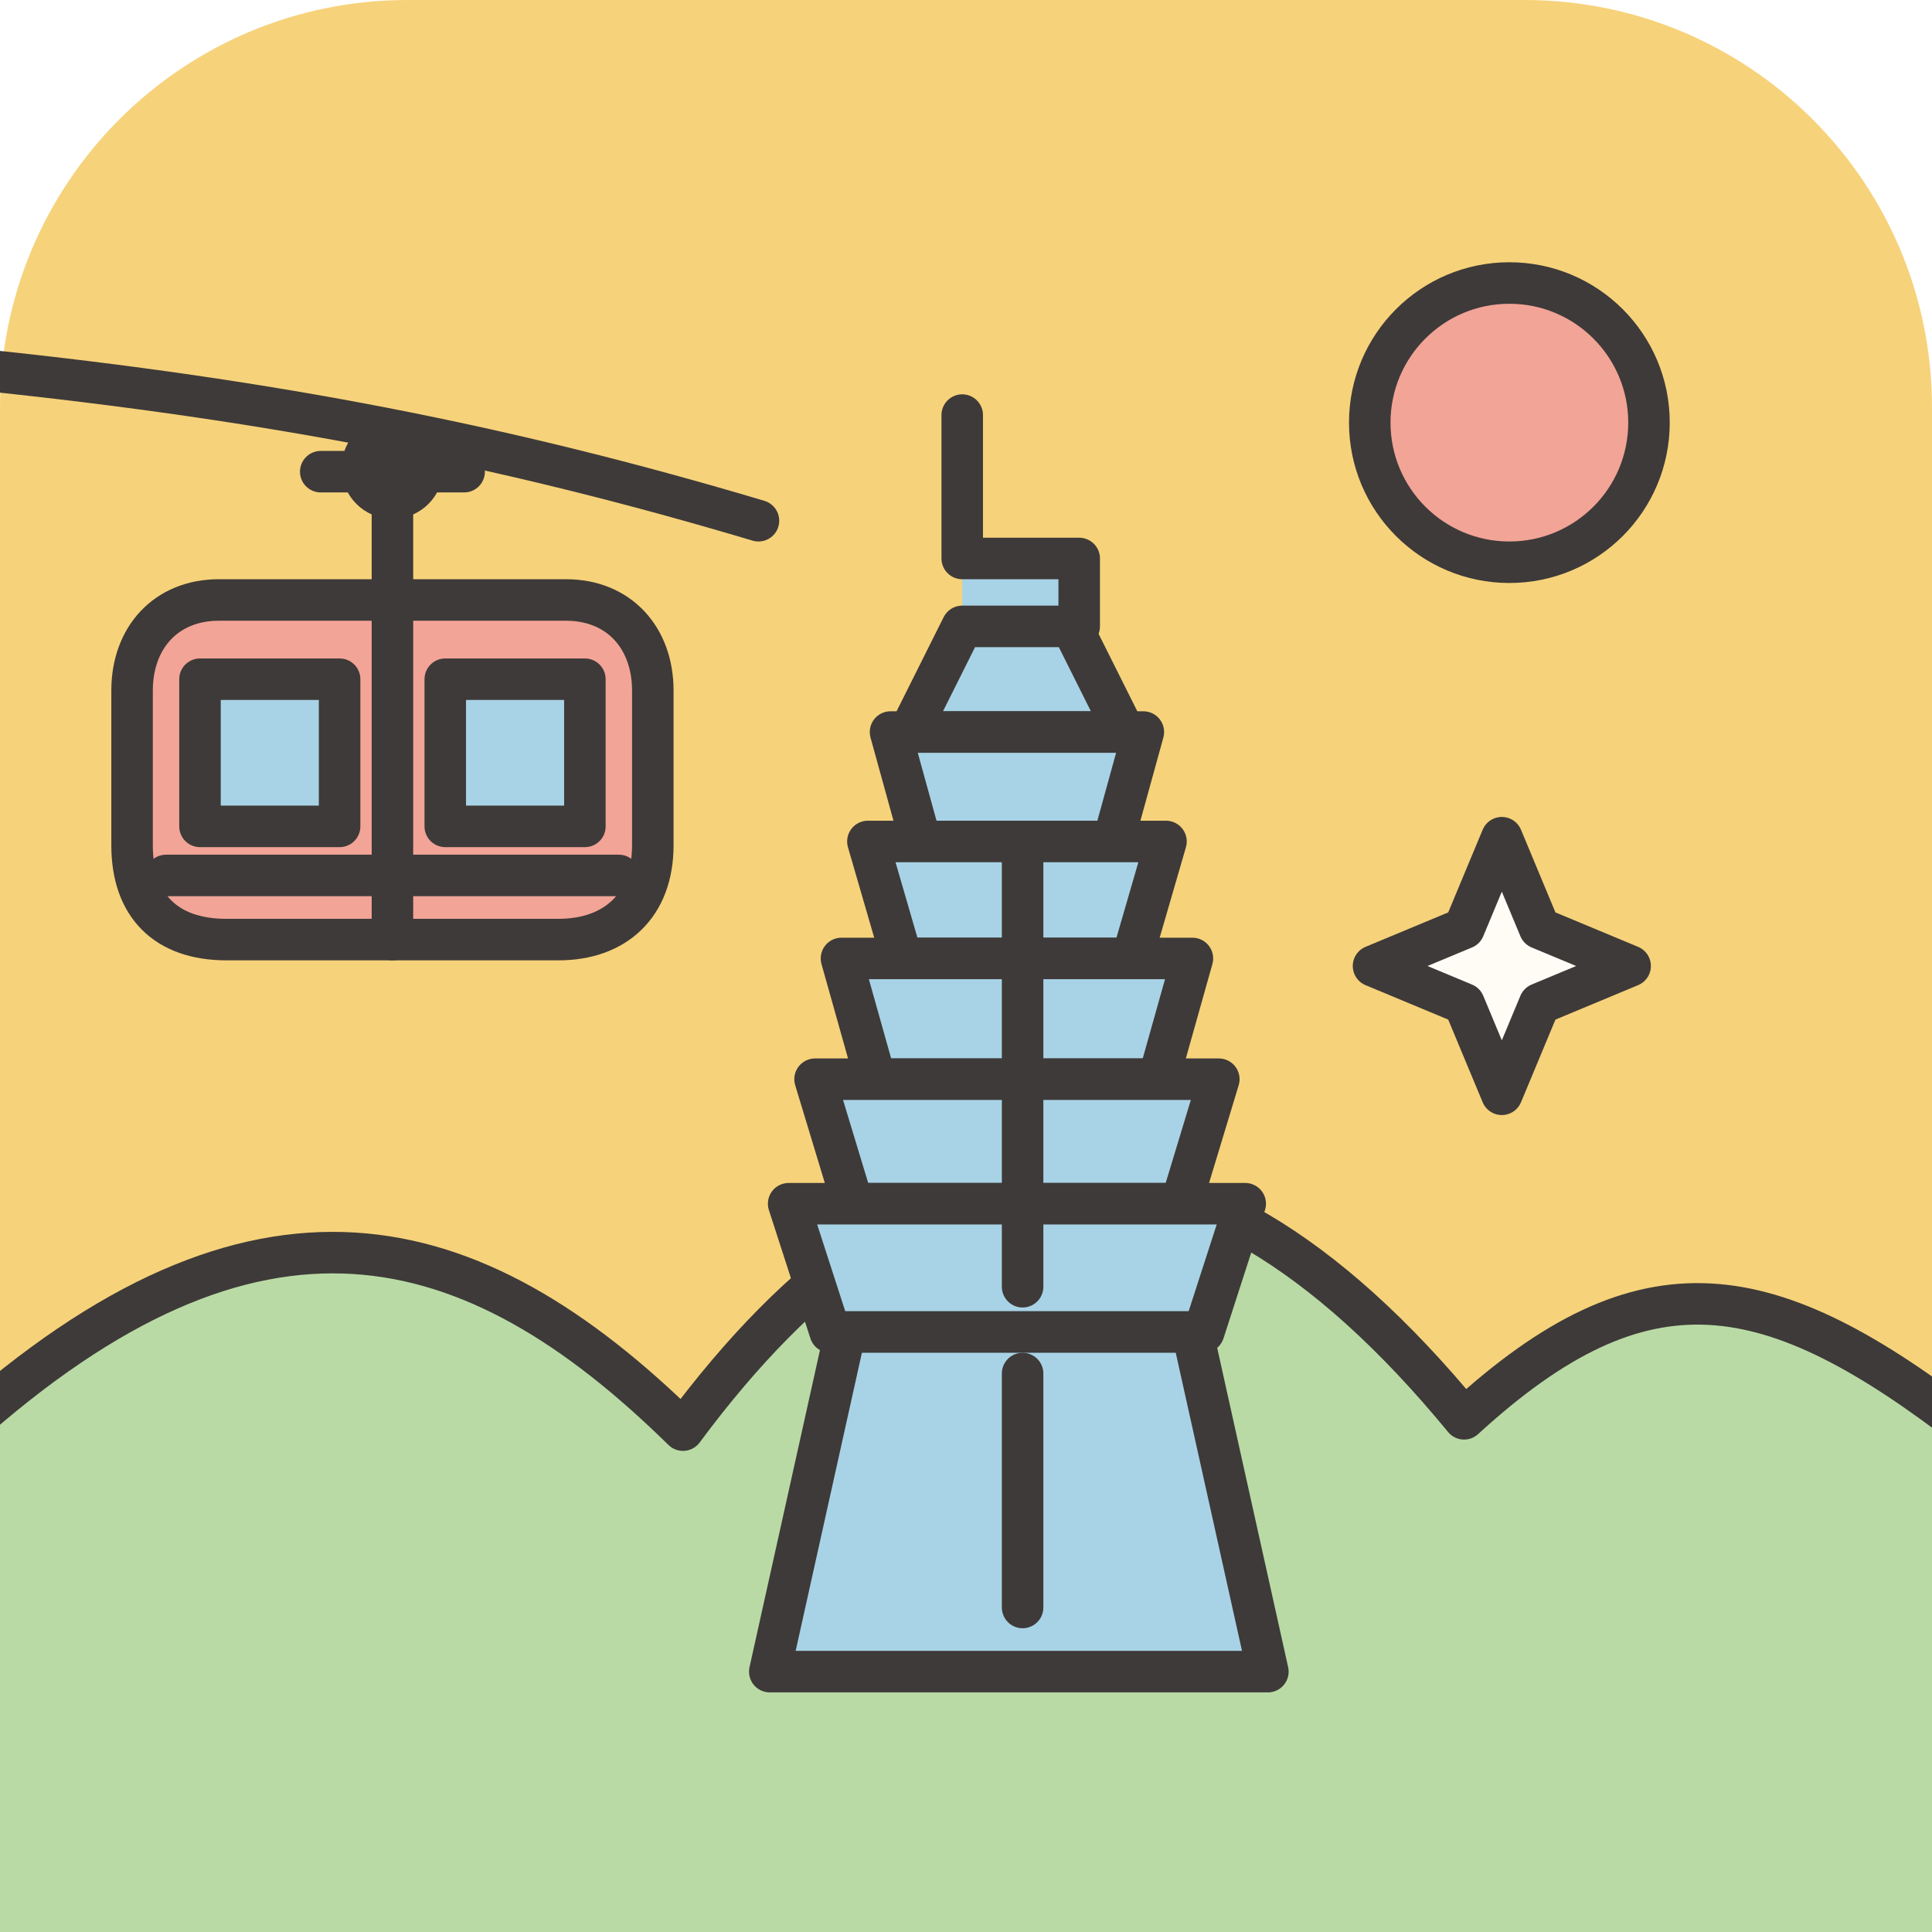
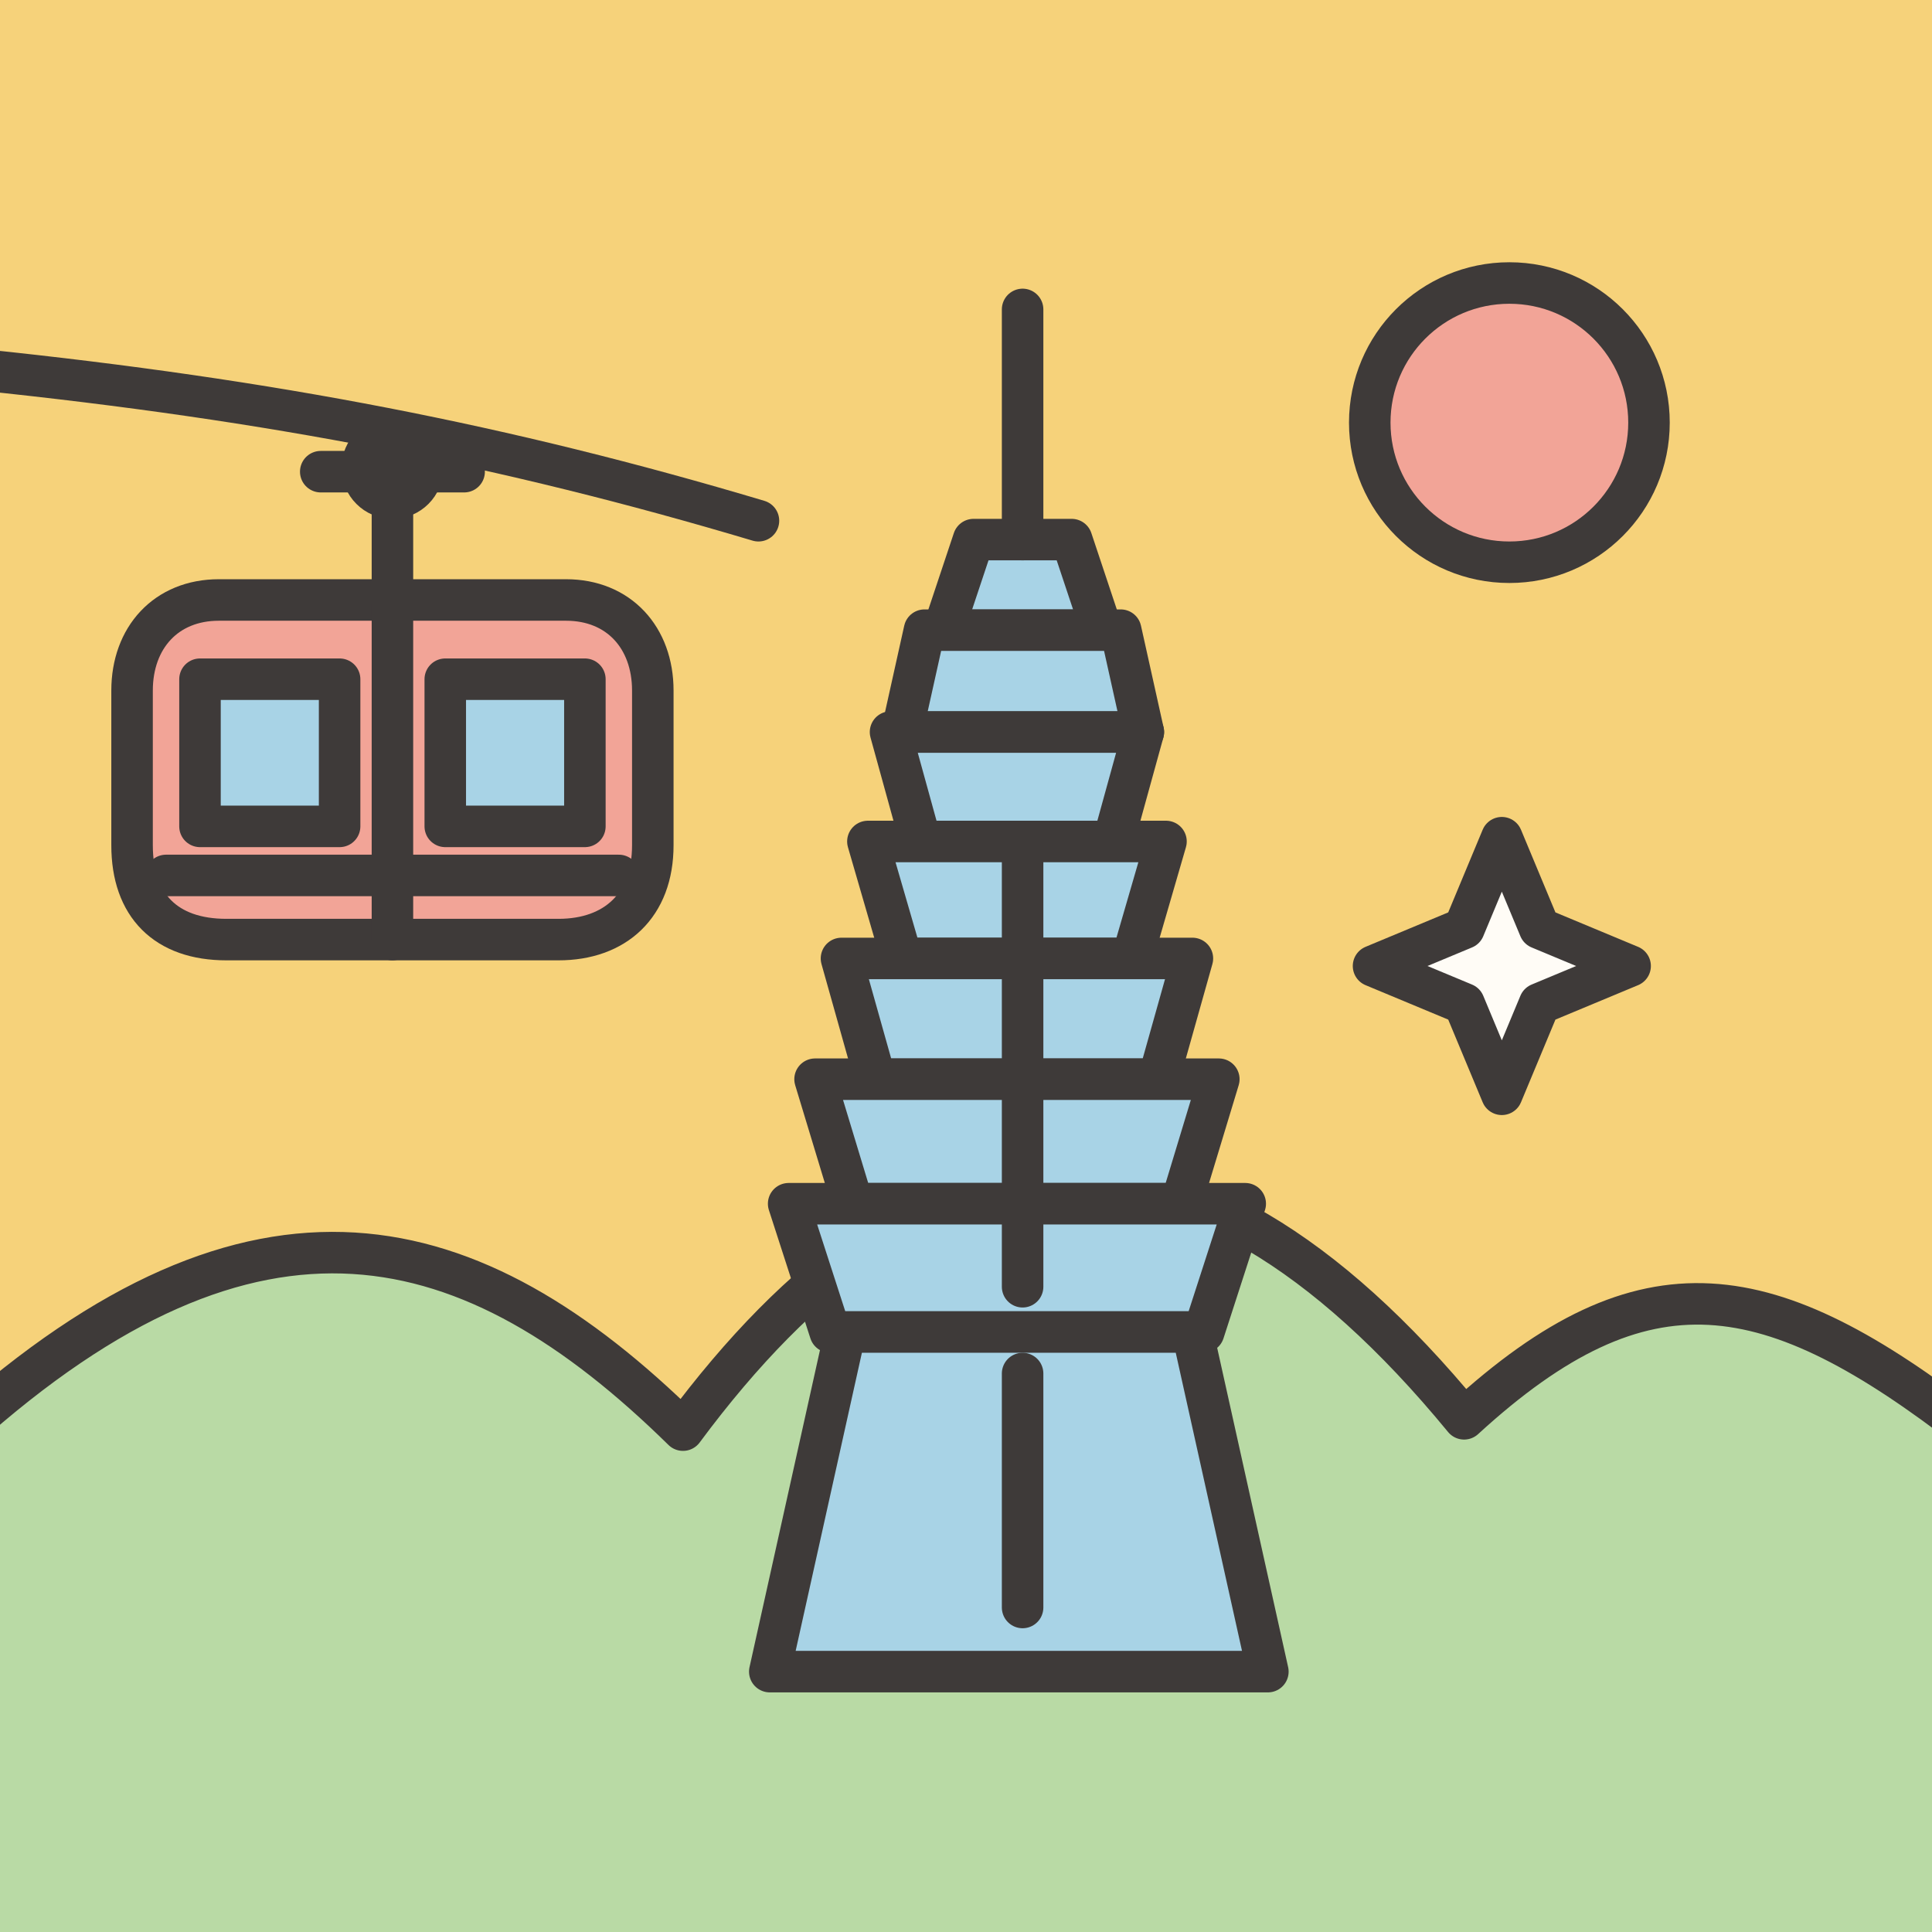
<svg xmlns="http://www.w3.org/2000/svg" viewBox="0 0 512 512" role="img" aria-labelledby="title">
-   <rect width="512" height="512" rx="108" fill="#F6D27A" />
+   <rect width="512" height="512" fill="#F6D27A" />
  <g stroke="#3E3A39" stroke-linecap="round" stroke-linejoin="round" stroke-width="11">
    <circle cx="400" cy="112" r="37" fill="#F2A497" />
    <path d="M-10 379c78-70 135-55 191 0 63-85 133-93 207-3 48-44 81-38 134 3v145H-10Z" fill="#B9DAA5" />
    <g fill="#A8D3E6">
-       <path d="M255 110v38h31v18h-31l-14 28h57l-14-28h-29" />
+       <path d="M258 143h26l8 24h-42Z" />
+       <path d="M245 167h52l6 27h-64Z" />
      <path d="M236 194h67l-8 29h-51Z" />
      <path d="M230 223h79l-9 31h-61Z" />
      <path d="M223 254h93l-9 32h-75Z" />
      <path d="M216 286h107l-10 33h-87Z" />
      <path d="M209 319h121l-11 34h-99Z" />
      <path d="M224 353h92l20 90H204Z" />
    </g>
-     <path d="M271 228v113m0 23v62" fill="none" />
+     <path d="M271 82v61m0 85v113m0 23v62" fill="none" />
    <path d="M-5 98c77 8 139 20 206 40" fill="none" />
    <path d="M104 127v31m-19-33h38" fill="none" />
    <circle cx="104" cy="124" r="8" fill="#3E3A39" />
    <path d="M58 159h92c14 0 23 10 23 24v41c0 16-10 25-25 25H60c-16 0-25-9-25-25v-41c0-14 9-24 23-24Z" fill="#F2A497" />
    <path d="M53 180h37v39H53Zm65 0h37v39h-37Z" fill="#A8D3E6" />
    <path d="M104 160v89M44 232h120" fill="none" />
    <path d="m398 222 10 24 24 10-24 10-10 24-10-24-24-10 24-10Z" fill="#FFFCF6" />
  </g>
</svg>
